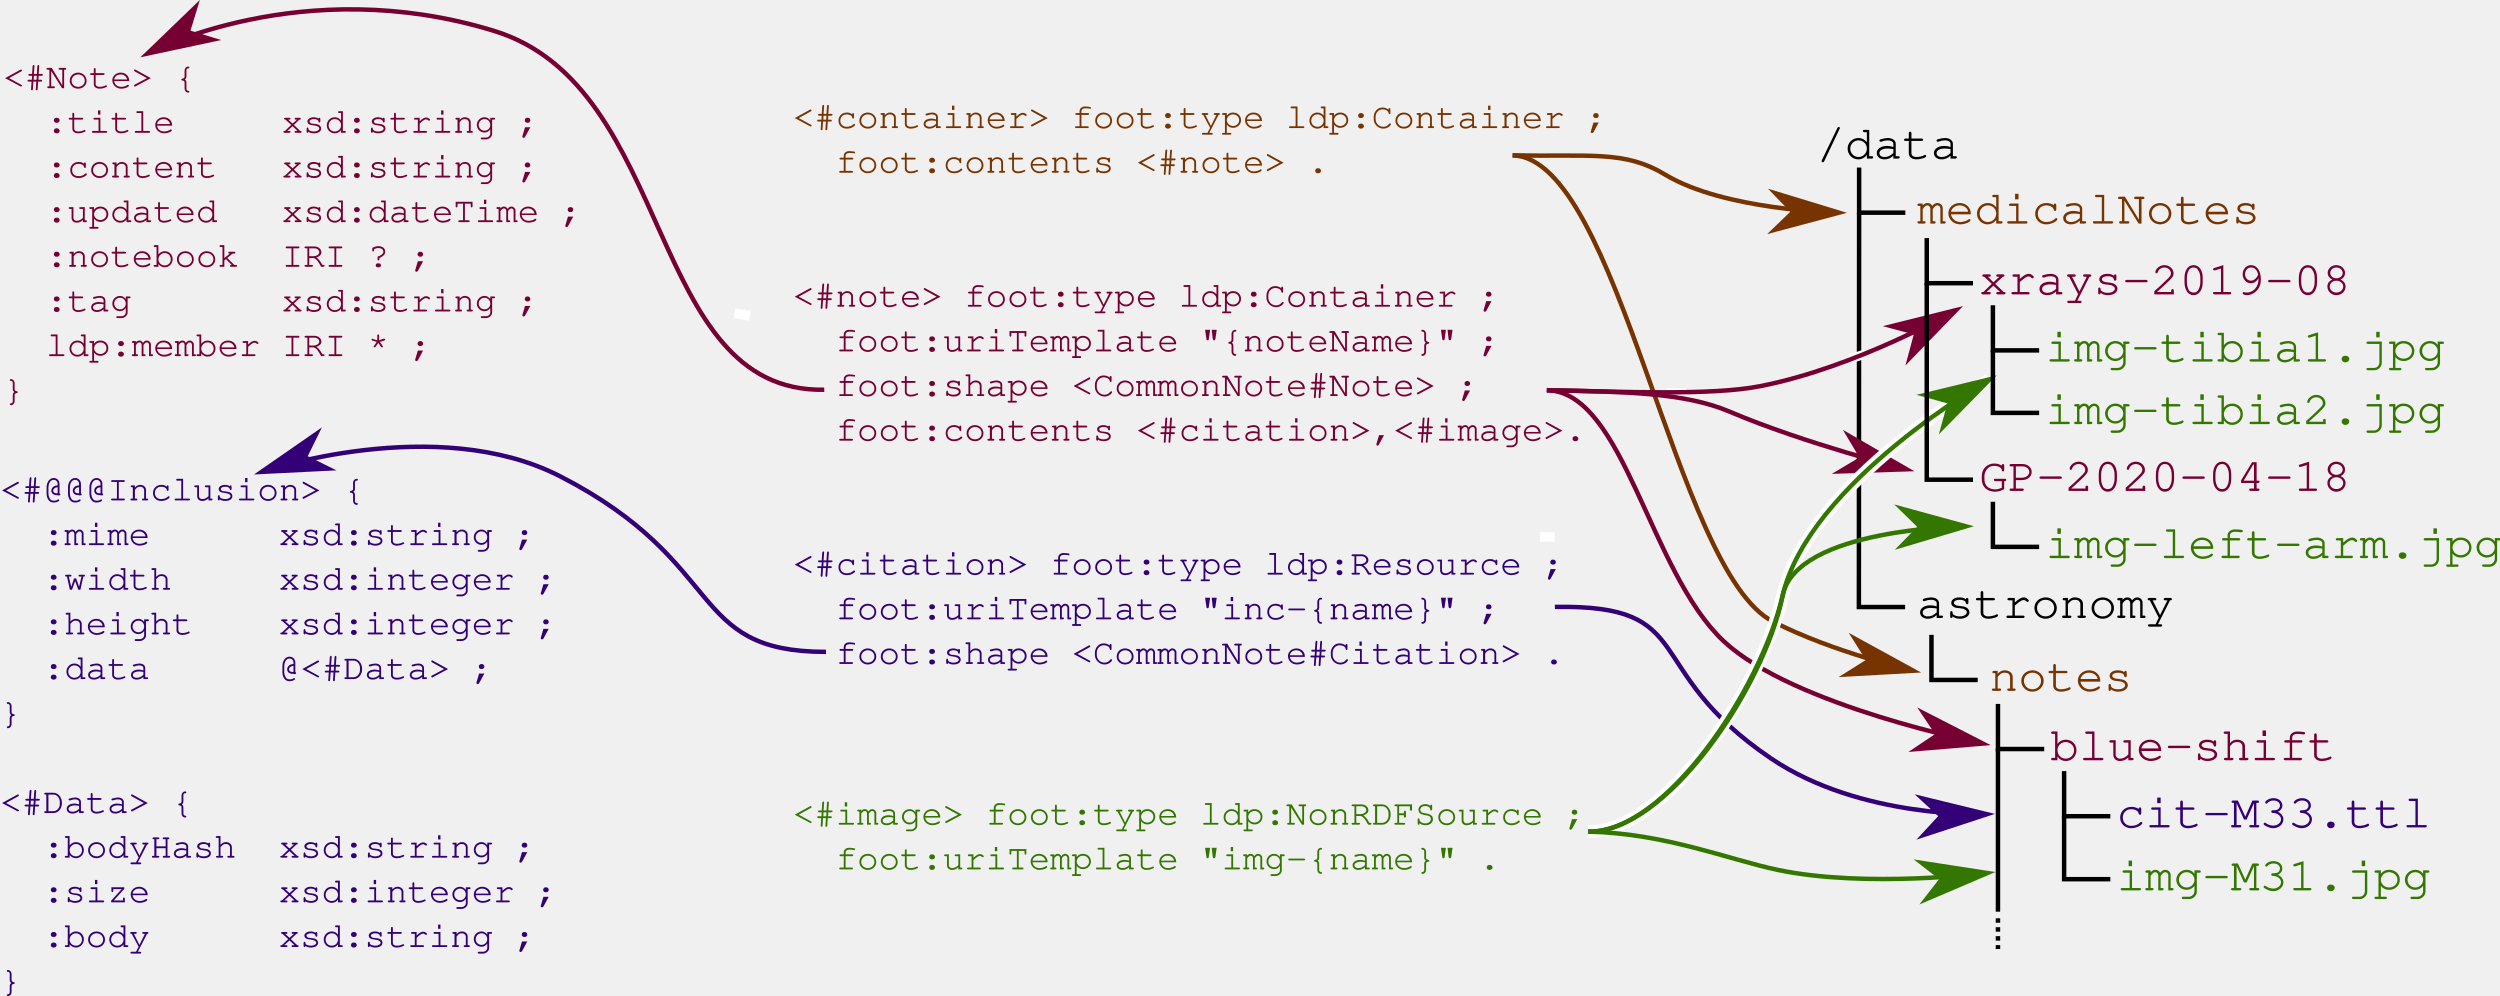
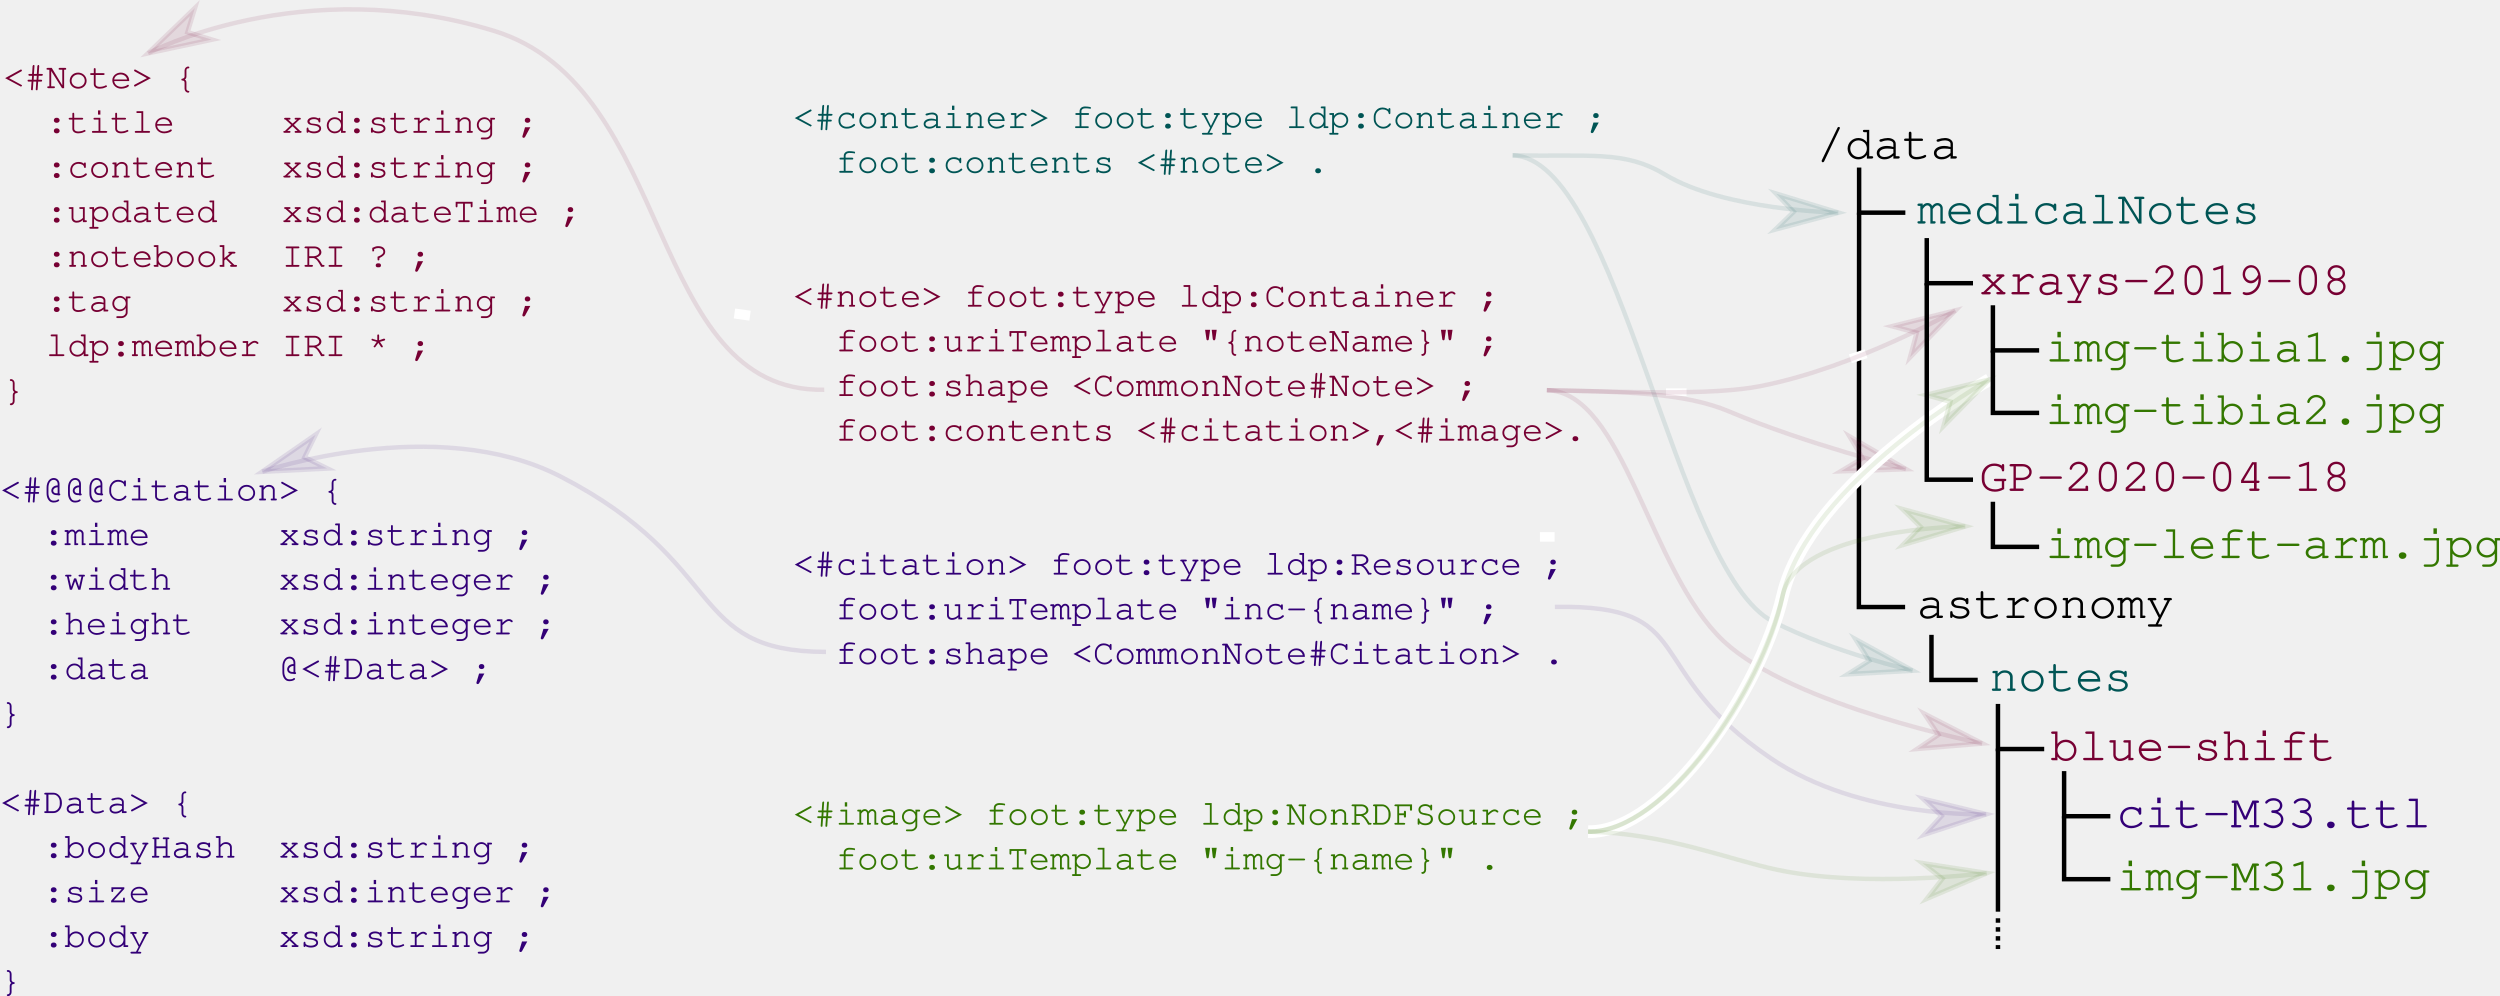
<svg xmlns="http://www.w3.org/2000/svg" width="148.125mm" height="58.956mm" viewBox="0 0 148.125 58.956" version="1.1" id="svg8">
  <defs id="defs2">
    <marker style="overflow:visible" id="marker1564" refX="0" refY="0" orient="auto">
-       <path transform="matrix(-0.8,0,0,-0.8,-10,0)" style="fill:#337700;fill-opacity:1;fill-rule:evenodd;stroke:#337700;stroke-width:1pt;stroke-opacity:1" d="M 0,0 5,-5 -12.5,0 5,5 Z" id="path1562" />
+       <path transform="matrix(-0.8,0,0,-0.8,-10,0)" style="fill:#337700;fill-opacity:0.1;fill-rule:evenodd;stroke:#337700;stroke-width:1pt;stroke-opacity:0.1" d="M 0,0 5,-5 -12.5,0 5,5 Z" id="path1562" />
    </marker>
    <marker style="overflow:visible" id="marker1558" refX="0" refY="0" orient="auto">
-       <path transform="matrix(-0.8,0,0,-0.8,-10,0)" style="fill:#770033;fill-opacity:1;fill-rule:evenodd;stroke:#770033;stroke-width:1pt;stroke-opacity:1" d="M 0,0 5,-5 -12.5,0 5,5 Z" id="path1556" />
+       <path transform="matrix(-0.8,0,0,-0.8,-10,0)" style="fill:#770033;fill-opacity:0.1;fill-rule:evenodd;stroke:#770033;stroke-width:1pt;stroke-opacity:0.1" d="M 0,0 5,-5 -12.5,0 5,5 Z" id="path1556" />
    </marker>
    <marker style="overflow:visible" id="marker11376" refX="0" refY="0" orient="auto">
      <path transform="matrix(-0.8,0,0,-0.8,-10,0)" style="fill:#777777;fill-opacity:0.467;fill-rule:evenodd;stroke:#777777;stroke-width:1pt;stroke-opacity:0.467" d="M 0,0 5,-5 -12.5,0 5,5 Z" id="path11374" />
    </marker>
    <marker orient="auto" refY="0" refX="0" id="Arrow1Lend" style="overflow:visible">
-       <path id="path5237" d="M 0,0 5,-5 -12.5,0 5,5 Z" style="fill:#770033;fill-opacity:1;fill-rule:evenodd;stroke:#770033;stroke-width:1pt;stroke-opacity:1" transform="matrix(-0.8,0,0,-0.8,-10,0)" />
+       <path id="path5237" d="M 0,0 5,-5 -12.5,0 5,5 Z" style="fill:#770033;fill-opacity:0.1;fill-rule:evenodd;stroke:#770033;stroke-width:1pt;stroke-opacity:0.1" transform="matrix(-0.8,0,0,-0.8,-10,0)" />
    </marker>
    <marker orient="auto" refY="0" refX="0" id="Arrow1Lstart" style="overflow:visible">
-       <path id="path5234" d="M 0,0 5,-5 -12.5,0 5,5 Z" style="fill:#000000;fill-opacity:1;fill-rule:evenodd;stroke:#000000;stroke-width:1pt;stroke-opacity:1" transform="matrix(0.8,0,0,0.8,10,0)" />
+       <path id="path5234" d="M 0,0 5,-5 -12.5,0 5,5 Z" style="fill:#000000;fill-opacity:0.1;fill-rule:evenodd;stroke:#000000;stroke-width:1pt;stroke-opacity:0.1" transform="matrix(0.8,0,0,0.8,10,0)" />
    </marker>
    <marker orient="auto" refY="0" refX="0" id="Arrow1Lend-1" style="overflow:visible">
-       <path id="path5237-8" d="M 0,0 5,-5 -12.5,0 5,5 Z" style="fill:#330077;fill-opacity:1;fill-rule:evenodd;stroke:#330077;stroke-width:1pt;stroke-opacity:1" transform="matrix(-0.8,0,0,-0.8,-10,0)" />
+       <path id="path5237-8" d="M 0,0 5,-5 -12.5,0 5,5 Z" style="fill:#330077;fill-opacity:0.1;fill-rule:evenodd;stroke:#330077;stroke-width:1pt;stroke-opacity:0.1" transform="matrix(-0.8,0,0,-0.8,-10,0)" />
    </marker>
    <marker orient="auto" refY="0" refX="0" id="Arrow1Lend-0" style="overflow:visible">
-       <path id="path5237-3" d="M 0,0 5,-5 -12.5,0 5,5 Z" style="fill:#770033;fill-opacity:1;fill-rule:evenodd;stroke:#770033;stroke-width:1pt;stroke-opacity:1" transform="matrix(-0.8,0,0,-0.8,-10,0)" />
+       <path id="path5237-3" d="M 0,0 5,-5 -12.5,0 5,5 Z" style="fill:#770033;fill-opacity:0.1;fill-rule:evenodd;stroke:#770033;stroke-width:1pt;stroke-opacity:0.1" transform="matrix(-0.8,0,0,-0.8,-10,0)" />
    </marker>
    <marker orient="auto" refY="0" refX="0" id="Arrow1Lend-1-5" style="overflow:visible">
-       <path id="path5237-8-9" d="M 0,0 5,-5 -12.5,0 5,5 Z" style="fill:#330077;fill-opacity:1;fill-rule:evenodd;stroke:#330077;stroke-width:1pt;stroke-opacity:1" transform="matrix(-0.8,0,0,-0.8,-10,0)" />
+       <path id="path5237-8-9" d="M 0,0 5,-5 -12.5,0 5,5 Z" style="fill:#330077;fill-opacity:0.1;fill-rule:evenodd;stroke:#330077;stroke-width:1pt;stroke-opacity:0.1" transform="matrix(-0.8,0,0,-0.8,-10,0)" />
    </marker>
    <marker orient="auto" refY="0" refX="0" id="Arrow1Lend-0-4" style="overflow:visible">
-       <path id="path5237-3-9" d="M 0,0 5,-5 -12.5,0 5,5 Z" style="fill:#337700;fill-opacity:1;fill-rule:evenodd;stroke:#337700;stroke-width:1pt;stroke-opacity:1" transform="matrix(-0.8,0,0,-0.8,-10,0)" />
+       <path id="path5237-3-9" d="M 0,0 5,-5 -12.5,0 5,5 Z" style="fill:#337700;fill-opacity:0.1;fill-rule:evenodd;stroke:#337700;stroke-width:1pt;stroke-opacity:0.1" transform="matrix(-0.8,0,0,-0.8,-10,0)" />
    </marker>
    <marker orient="auto" refY="0" refX="0" id="Arrow1Lend-0-5" style="overflow:visible">
-       <path id="path5237-3-3" d="M 0,0 5,-5 -12.5,0 5,5 Z" style="fill:#773300;fill-opacity:1;fill-rule:evenodd;stroke:#773300;stroke-width:1pt;stroke-opacity:1" transform="matrix(-0.8,0,0,-0.8,-10,0)" />
+       <path id="path5237-3-3" d="M 0,0 5,-5 -12.5,0 5,5 Z" style="fill:#005555;fill-opacity:0.1;fill-rule:evenodd;stroke:#005555;stroke-width:1pt;stroke-opacity:0.1" transform="matrix(-0.8,0,0,-0.8,-10,0)" />
    </marker>
    <marker orient="auto" refY="0" refX="0" id="Arrow1Lend-0-48" style="overflow:visible">
-       <path id="path5237-3-35" d="M 0,0 5,-5 -12.5,0 5,5 Z" style="fill:#773300;fill-opacity:1;fill-rule:evenodd;stroke:#773300;stroke-width:1pt;stroke-opacity:1" transform="matrix(-0.8,0,0,-0.8,-10,0)" />
+       <path id="path5237-3-35" d="M 0,0 5,-5 -12.5,0 5,5 Z" style="fill:#005555;fill-opacity:0.1;fill-rule:evenodd;stroke:#005555;stroke-width:1pt;stroke-opacity:0.1" transform="matrix(-0.8,0,0,-0.8,-10,0)" />
    </marker>
    <marker orient="auto" refY="0" refX="0" id="Arrow1Lend-0-2" style="overflow:visible">
-       <path id="path5237-3-0" d="M 0,0 5,-5 -12.5,0 5,5 Z" style="fill:#770033;fill-opacity:1;fill-rule:evenodd;stroke:#770033;stroke-width:1pt;stroke-opacity:1" transform="matrix(-0.8,0,0,-0.8,-10,0)" />
+       <path id="path5237-3-0" d="M 0,0 5,-5 -12.5,0 5,5 Z" style="fill:#770033;fill-opacity:0.1;fill-rule:evenodd;stroke:#770033;stroke-width:1pt;stroke-opacity:0.1" transform="matrix(-0.8,0,0,-0.8,-10,0)" />
    </marker>
    <marker orient="auto" refY="0" refX="0" id="Arrow1Lend-0-4-5" style="overflow:visible">
-       <path id="path5237-3-9-2" d="M 0,0 5,-5 -12.5,0 5,5 Z" style="fill:#337700;fill-opacity:1;fill-rule:evenodd;stroke:#337700;stroke-width:1pt;stroke-opacity:1" transform="matrix(-0.8,0,0,-0.8,-10,0)" />
+       <path id="path5237-3-9-2" d="M 0,0 5,-5 -12.5,0 5,5 Z" style="fill:#337700;fill-opacity:0.1;fill-rule:evenodd;stroke:#337700;stroke-width:1pt;stroke-opacity:0.1" transform="matrix(-0.8,0,0,-0.8,-10,0)" />
    </marker>
  </defs>
  <g id="layer1" transform="translate(-0.4897179,-0.1588179)">
    <text xml:space="preserve" style="font-style:normal;font-weight:normal;font-size:3.528px;line-height:1.25;font-family:sans-serif;letter-spacing:0px;word-spacing:0px;fill:#000000;fill-opacity:1;stroke:none;stroke-width:0.265" x="2.472" y="3.939" id="text3715">
      <tspan x="2.472" y="7.06" style="font-size:2.117px;line-height:21%;stroke-width:0.265" id="tspan3733" />
    </text>
    <flowRoot xml:space="preserve" id="flowRoot3737" style="font-style:normal;font-weight:normal;font-size:40px;line-height:1.25;font-family:sans-serif;letter-spacing:0px;word-spacing:0px;fill:#000000;fill-opacity:1;stroke:none">
      <flowRegion id="flowRegion3739">
        <rect id="rect3741" width="8.586" height="40.154" x="14.395" y="87.618" />
      </flowRegion>
      <flowPara id="flowPara3743" />
    </flowRoot>
    <flowRoot xml:space="preserve" id="flowRoot3724" style="font-style:normal;font-variant:normal;font-weight:normal;font-stretch:normal;font-size:10.667px;line-height:1.25;font-family:Courier;-inkscape-font-specification:'Courier, Normal';font-variant-ligatures:normal;font-variant-caps:normal;font-variant-numeric:normal;font-feature-settings:normal;text-align:start;letter-spacing:0px;word-spacing:0px;writing-mode:lr-tb;text-anchor:start;fill:#000000;fill-opacity:1;stroke:none" transform="scale(0.2645833)">
      <flowRegion id="flowRegion3726">
        <rect id="rect3728" width="13.89" height="45.709" x="17.173" y="82.063" />
      </flowRegion>
      <flowPara id="flowPara3730" />
    </flowRoot>
    <text xml:space="preserve" style="font-style:normal;font-variant:normal;font-weight:normal;font-stretch:normal;font-size:2.117px;line-height:1.25;font-family:Courier;-inkscape-font-specification:'Courier, Normal';font-variant-ligatures:normal;font-variant-caps:normal;font-variant-numeric:normal;font-feature-settings:normal;text-align:start;letter-spacing:0px;word-spacing:0px;writing-mode:lr-tb;text-anchor:start;fill:#770033;fill-opacity:1;stroke:none;stroke-width:0.265;stroke-opacity:1" x="0.668" y="5.382" id="text3778">
      <tspan id="tspan3796" x="0.668" y="5.382">&lt;#Note&gt; {</tspan>
      <tspan x="0.668" y="8.028" id="tspan3798">  :title     xsd:string ;</tspan>
      <tspan x="0.668" y="10.674" id="tspan3800">  :content   xsd:string ;</tspan>
      <tspan x="0.668" y="13.32" id="tspan3802">  :updated   xsd:dateTime ;</tspan>
      <tspan x="0.668" y="15.965" id="tspan3804">  :notebook  IRI ? ;</tspan>
      <tspan x="0.668" y="18.611" id="tspan3806">  :tag       xsd:string ;</tspan>
      <tspan x="0.668" y="21.257" id="tspan3808">  ldp:member IRI * ;</tspan>
      <tspan x="0.668" y="23.903" id="tspan3810">}</tspan>
      <tspan x="0.668" y="26.549" id="tspan3812" />
    </text>
    <text xml:space="preserve" style="font-style:normal;font-variant:normal;font-weight:normal;font-stretch:normal;font-size:2.117px;line-height:1.25;font-family:Courier;-inkscape-font-specification:'Courier, Normal';font-variant-ligatures:normal;font-variant-caps:normal;font-variant-numeric:normal;font-feature-settings:normal;text-align:start;letter-spacing:0px;word-spacing:0px;writing-mode:lr-tb;text-anchor:start;fill:#000000;fill-opacity:1;stroke:none;stroke-width:0.265" x="0.725" y="28.123" id="text3778-7">
      <tspan style="stroke-width:0.265" x="0.725" y="29.964" id="tspan3810-7" />
      <tspan style="stroke-width:0.265" x="0.725" y="32.61" id="tspan3812-4" />
    </text>
    <text xml:space="preserve" style="font-style:normal;font-variant:normal;font-weight:normal;font-stretch:normal;font-size:2.117px;line-height:1.25;font-family:Courier;-inkscape-font-specification:'Courier, Normal';font-variant-ligatures:normal;font-variant-caps:normal;font-variant-numeric:normal;font-feature-settings:normal;text-align:start;letter-spacing:0px;word-spacing:0px;writing-mode:lr-tb;text-anchor:start;fill:#330077;fill-opacity:1;stroke:none;stroke-width:0.265" x="0.49" y="29.809" id="text3778-6">
-       <tspan style="fill:#330077;fill-opacity:1;stroke-width:0.265" x="0.49" y="29.809" id="tspan3810-2">&lt;#@@@Inclusion&gt; {</tspan>
+       <tspan style="fill:#330077;fill-opacity:1;stroke-width:0.265" x="0.49" y="29.809" id="tspan3810-2">&lt;#@@@Citation&gt; {</tspan>
      <tspan style="fill:#330077;fill-opacity:1;stroke-width:0.265" x="0.49" y="32.455" id="tspan3950">  :mime      xsd:string ;</tspan>
      <tspan style="fill:#330077;fill-opacity:1;stroke-width:0.265" x="0.49" y="35.101" id="tspan3952">  :width     xsd:integer ;</tspan>
      <tspan style="fill:#330077;fill-opacity:1;stroke-width:0.265" x="0.49" y="37.747" id="tspan3954">  :height    xsd:integer ;</tspan>
      <tspan style="fill:#330077;fill-opacity:1;stroke-width:0.265" x="0.49" y="40.393" id="tspan3956">  :data      @&lt;#Data&gt; ;</tspan>
      <tspan style="fill:#330077;fill-opacity:1;stroke-width:0.265" x="0.49" y="43.038" id="tspan3958">}</tspan>
      <tspan style="fill:#330077;fill-opacity:1;stroke-width:0.265" x="0.49" y="45.684" id="tspan3960" />
      <tspan style="fill:#330077;fill-opacity:1;stroke-width:0.265" x="0.49" y="48.33" id="tspan3962">&lt;#Data&gt; {</tspan>
      <tspan style="fill:#330077;fill-opacity:1;stroke-width:0.265" x="0.49" y="50.976" id="tspan3964">  :bodyHash  xsd:string ;</tspan>
      <tspan style="fill:#330077;fill-opacity:1;stroke-width:0.265" x="0.49" y="53.622" id="tspan3966">  :size      xsd:integer ;</tspan>
      <tspan style="fill:#330077;fill-opacity:1;stroke-width:0.265" x="0.49" y="56.268" id="tspan3968">  :body      xsd:string ;</tspan>
      <tspan style="fill:#330077;fill-opacity:1;stroke-width:0.265" x="0.49" y="58.913" id="tspan3970">}</tspan>
      <tspan style="fill:#330077;fill-opacity:1;stroke-width:0.265" x="0.49" y="61.559" id="tspan3972" />
      <tspan style="fill:#330077;fill-opacity:1;stroke-width:0.265" x="0.49" y="64.205" id="tspan3812-5" />
    </text>
  </g>
  <g id="layer4">
-     <text xml:space="preserve" style="font-style:normal;font-variant:normal;font-weight:normal;font-stretch:normal;font-size:2.117px;line-height:1.25;font-family:Courier;-inkscape-font-specification:'Courier, Normal';font-variant-ligatures:normal;font-variant-caps:normal;font-variant-numeric:normal;font-feature-settings:normal;text-align:start;letter-spacing:0px;word-spacing:0px;writing-mode:lr-tb;text-anchor:start;fill:#773300;fill-opacity:1;stroke:none;stroke-width:0.265" x="46.964" y="7.589" id="text1078">
-       <tspan id="tspan1076" x="46.964" y="7.589" style="font-size:2.117px;fill:#773300;fill-opacity:1;stroke-width:0.265">&lt;#container&gt; foot:type ldp:Container ;</tspan>
-       <tspan x="46.964" y="10.235" style="font-size:2.117px;fill:#773300;fill-opacity:1;stroke-width:0.265" id="tspan1080">  foot:contents &lt;#note&gt; .</tspan>
+     <text xml:space="preserve" style="font-style:normal;font-variant:normal;font-weight:normal;font-stretch:normal;font-size:2.117px;line-height:1.25;font-family:Courier;-inkscape-font-specification:'Courier, Normal';font-variant-ligatures:normal;font-variant-caps:normal;font-variant-numeric:normal;font-feature-settings:normal;text-align:start;letter-spacing:0px;word-spacing:0px;writing-mode:lr-tb;text-anchor:start;fill:#005555;fill-opacity:1;stroke:none;stroke-width:0.265" x="46.964" y="7.589" id="text1078">
+       <tspan id="tspan1076" x="46.964" y="7.589" style="font-size:2.117px;fill:#005555;fill-opacity:1;stroke-width:0.265">&lt;#container&gt; foot:type ldp:Container ;</tspan>
+       <tspan x="46.964" y="10.235" style="font-size:2.117px;fill:#005555;fill-opacity:1;stroke-width:0.265" id="tspan1080">  foot:contents &lt;#note&gt; .</tspan>
    </text>
    <text id="text1086" y="18.172" x="46.964" style="font-style:normal;font-variant:normal;font-weight:normal;font-stretch:normal;font-size:2.117px;line-height:1.25;font-family:Courier;-inkscape-font-specification:'Courier, Normal';font-variant-ligatures:normal;font-variant-caps:normal;font-variant-numeric:normal;font-feature-settings:normal;text-align:start;letter-spacing:0px;word-spacing:0px;writing-mode:lr-tb;text-anchor:start;fill:#770033;fill-opacity:1;stroke:none;stroke-width:0.265" xml:space="preserve">
      <tspan id="tspan1084" style="font-size:2.117px;fill:#770033;fill-opacity:1;stroke-width:0.265" y="18.172" x="46.964">&lt;#note&gt; foot:type ldp:Container ;</tspan>
      <tspan style="font-size:2.117px;fill:#770033;fill-opacity:1;stroke-width:0.265" y="20.818" x="46.964" id="tspan1108">  foot:uriTemplate "{noteName}" ;</tspan>
      <tspan style="font-size:2.117px;fill:#770033;fill-opacity:1;stroke-width:0.265" y="23.464" x="46.964" id="tspan1110">  foot:shape &lt;CommonNote#Note&gt; ;</tspan>
      <tspan style="font-size:2.117px;fill:#770033;fill-opacity:1;stroke-width:0.265" y="26.11" x="46.964" id="tspan1112">  foot:contents &lt;#citation&gt;,&lt;#image&gt;.</tspan>
    </text>
    <text xml:space="preserve" style="font-style:normal;font-variant:normal;font-weight:normal;font-stretch:normal;font-size:2.117px;line-height:1.25;font-family:Courier;-inkscape-font-specification:'Courier, Normal';font-variant-ligatures:normal;font-variant-caps:normal;font-variant-numeric:normal;font-feature-settings:normal;text-align:start;letter-spacing:0px;word-spacing:0px;writing-mode:lr-tb;text-anchor:start;fill:#330077;fill-opacity:1;stroke:none;stroke-width:0.265" x="46.964" y="34.047" id="text1092">
      <tspan x="46.964" y="34.047" style="font-size:2.117px;fill:#330077;fill-opacity:1;stroke-width:0.265" id="tspan1090">&lt;#citation&gt; foot:type ldp:Resource ;</tspan>
      <tspan x="46.964" y="36.693" style="font-size:2.117px;fill:#330077;fill-opacity:1;stroke-width:0.265" id="tspan1116">  foot:uriTemplate "inc-{name}" ;</tspan>
      <tspan x="46.964" y="39.339" style="font-size:2.117px;fill:#330077;fill-opacity:1;stroke-width:0.265" id="tspan1118">  foot:shape &lt;CommonNote#Citation&gt; .</tspan>
    </text>
    <text id="text1098" y="48.864" x="46.964" style="font-style:normal;font-variant:normal;font-weight:normal;font-stretch:normal;font-size:2.117px;line-height:1.25;font-family:Courier;-inkscape-font-specification:'Courier, Normal';font-variant-ligatures:normal;font-variant-caps:normal;font-variant-numeric:normal;font-feature-settings:normal;text-align:start;letter-spacing:0px;word-spacing:0px;writing-mode:lr-tb;text-anchor:start;fill:#337700;fill-opacity:1;stroke:none;stroke-width:0.265" xml:space="preserve">
      <tspan id="tspan1096" style="font-size:2.117px;fill:#337700;fill-opacity:1;stroke-width:0.265" y="48.864" x="46.964">&lt;#image&gt; foot:type ldp:NonRDFSource ;</tspan>
      <tspan style="font-size:2.117px;fill:#337700;fill-opacity:1;stroke-width:0.265" y="51.51" x="46.964" id="tspan1124">  foot:uriTemplate "img-{name}" .</tspan>
    </text>
    <text xml:space="preserve" style="font-style:normal;font-variant:normal;font-weight:normal;font-stretch:normal;font-size:2.117px;line-height:1.25;font-family:Courier;-inkscape-font-specification:'Courier, Normal';font-variant-ligatures:normal;font-variant-caps:normal;font-variant-numeric:normal;font-feature-settings:normal;text-align:start;letter-spacing:0px;word-spacing:0px;writing-mode:lr-tb;text-anchor:start;fill:#000000;fill-opacity:1;stroke:none;stroke-width:0.265" x="46.964" y="40.926" id="text1104">
      <tspan x="46.964" y="42.768" style="font-size:2.117px;stroke-width:0.265" id="tspan1102" />
    </text>
    <flowRoot xml:space="preserve" id="flowRoot1126" style="font-style:normal;font-variant:normal;font-weight:normal;font-stretch:normal;font-size:10.667px;line-height:1.25;font-family:Courier;-inkscape-font-specification:'Courier, Normal';font-variant-ligatures:normal;font-variant-caps:normal;font-variant-numeric:normal;font-feature-settings:normal;text-align:start;letter-spacing:0px;word-spacing:0px;writing-mode:lr-tb;text-anchor:start;fill:#000000;fill-opacity:1;stroke:none">
      <flowRegion id="flowRegion1128">
        <rect id="rect1130" width="237.5" height="328.571" x="163.214" y="-59.675" />
      </flowRegion>
      <flowPara id="flowPara1132" />
    </flowRoot>
  </g>
  <g id="layer2" style="display:inline" transform="translate(-0.4897179,-0.1588179)">
    <path style="display:inline;fill:none;stroke:#000000;stroke-width:0.265px;stroke-linecap:butt;stroke-linejoin:miter;stroke-opacity:1" d="m 110.642,10.086 v 2.673 h 2.74" id="path5050-5" />
    <text xml:space="preserve" style="font-style:normal;font-variant:normal;font-weight:normal;font-stretch:normal;font-size:2.822px;line-height:1.25;font-family:Courier;-inkscape-font-specification:'Courier, Normal';font-variant-ligatures:normal;font-variant-caps:normal;font-variant-numeric:normal;font-feature-settings:normal;text-align:start;letter-spacing:0px;word-spacing:0px;writing-mode:lr-tb;text-anchor:start;fill:#000000;fill-opacity:1;stroke:none;stroke-width:0.265" x="108.114" y="9.552" id="text5078">
      <tspan x="108.114" y="9.552" style="stroke-width:0.265" id="tspan9387">/data</tspan>
    </text>
-     <text xml:space="preserve" style="font-style:normal;font-variant:normal;font-weight:normal;font-stretch:normal;font-size:2.822px;line-height:1.25;font-family:Courier;-inkscape-font-specification:'Courier, Normal';font-variant-ligatures:normal;font-variant-caps:normal;font-variant-numeric:normal;font-feature-settings:normal;text-align:start;letter-spacing:0px;word-spacing:0px;writing-mode:lr-tb;text-anchor:start;fill:#773300;fill-opacity:1;stroke:none;stroke-width:0.265" x="114.081" y="13.407" id="text5082">
-       <tspan id="tspan5080" x="114.081" y="13.407" style="fill:#773300;fill-opacity:1;stroke-width:0.265">medicalNotes</tspan>
+     <text xml:space="preserve" style="font-style:normal;font-variant:normal;font-weight:normal;font-stretch:normal;font-size:2.822px;line-height:1.25;font-family:Courier;-inkscape-font-specification:'Courier, Normal';font-variant-ligatures:normal;font-variant-caps:normal;font-variant-numeric:normal;font-feature-settings:normal;text-align:start;letter-spacing:0px;word-spacing:0px;writing-mode:lr-tb;text-anchor:start;fill:#005555;fill-opacity:1;stroke:none;stroke-width:0.265" x="114.081" y="13.407" id="text5082">
+       <tspan id="tspan5080" x="114.081" y="13.407" style="fill:#005555;fill-opacity:1;stroke-width:0.265">medicalNotes</tspan>
    </text>
    <path style="display:inline;fill:none;stroke:#000000;stroke-width:0.265px;stroke-linecap:butt;stroke-linejoin:miter;stroke-opacity:1" d="M 114.65,14.265 V 16.938 h 2.74" id="path5050-5-0" />
    <text xml:space="preserve" style="font-style:normal;font-variant:normal;font-weight:normal;font-stretch:normal;font-size:2.822px;line-height:1.25;font-family:Courier;-inkscape-font-specification:'Courier, Normal';font-variant-ligatures:normal;font-variant-caps:normal;font-variant-numeric:normal;font-feature-settings:normal;text-align:start;letter-spacing:0px;word-spacing:0px;writing-mode:lr-tb;text-anchor:start;display:inline;fill:#770033;fill-opacity:1;stroke:none;stroke-width:0.265" x="117.752" y="17.602" id="text5082-7">
      <tspan id="tspan5080-1" x="117.752" y="17.602" style="fill:#770033;fill-opacity:1;stroke-width:0.265">xrays-2019-08</tspan>
    </text>
    <path style="display:inline;fill:none;stroke:#000000;stroke-width:0.265px;stroke-linecap:butt;stroke-linejoin:miter;stroke-opacity:1" d="m 118.569,18.246 v 2.673 h 2.74" id="path5050-5-0-5" />
    <text xml:space="preserve" style="font-style:normal;font-variant:normal;font-weight:normal;font-stretch:normal;font-size:2.822px;line-height:1.25;font-family:Courier;-inkscape-font-specification:'Courier, Normal';font-variant-ligatures:normal;font-variant-caps:normal;font-variant-numeric:normal;font-feature-settings:normal;text-align:start;letter-spacing:0px;word-spacing:0px;writing-mode:lr-tb;text-anchor:start;display:inline;fill:#337700;fill-opacity:1;stroke:none;stroke-width:0.265" x="121.671" y="21.583" id="text5082-7-1">
      <tspan id="tspan5080-1-1" x="121.671" y="21.583" style="fill:#337700;fill-opacity:1;stroke-width:0.265">img-tibia1.jpg</tspan>
    </text>
    <path style="display:inline;fill:none;stroke:#000000;stroke-width:0.265px;stroke-linecap:butt;stroke-linejoin:miter;stroke-opacity:1" d="m 110.642,12.759 -0.014,23.367 h 2.74" id="path5050-5-2" />
    <text xml:space="preserve" style="font-style:normal;font-variant:normal;font-weight:normal;font-stretch:normal;font-size:2.822px;line-height:1.25;font-family:Courier;-inkscape-font-specification:'Courier, Normal';font-variant-ligatures:normal;font-variant-caps:normal;font-variant-numeric:normal;font-feature-settings:normal;text-align:start;letter-spacing:0px;word-spacing:0px;writing-mode:lr-tb;text-anchor:start;display:inline;fill:#000000;fill-opacity:1;stroke:none;stroke-width:0.265" x="114.066" y="36.774" id="text5082-0">
      <tspan id="tspan5080-7" x="114.066" y="36.774" style="fill:#000000;fill-opacity:1;stroke-width:0.265">astronomy</tspan>
    </text>
    <path style="display:inline;fill:none;stroke:#000000;stroke-width:0.265px;stroke-linecap:butt;stroke-linejoin:miter;stroke-opacity:1" d="m 118.869,41.866 v 2.673 h 2.74" id="path5050-5-0-4" />
    <text xml:space="preserve" style="font-style:normal;font-variant:normal;font-weight:normal;font-stretch:normal;font-size:2.822px;line-height:1.25;font-family:Courier;-inkscape-font-specification:'Courier, Normal';font-variant-ligatures:normal;font-variant-caps:normal;font-variant-numeric:normal;font-feature-settings:normal;text-align:start;letter-spacing:0px;word-spacing:0px;writing-mode:lr-tb;text-anchor:start;display:inline;fill:#770033;fill-opacity:1;stroke:none;stroke-width:0.265" x="121.971" y="45.203" id="text5082-7-7">
      <tspan id="tspan5080-1-6" x="121.971" y="45.203" style="fill:#770033;fill-opacity:1;stroke-width:0.265">blue-shift</tspan>
    </text>
    <path style="display:inline;fill:none;stroke:#000000;stroke-width:0.265px;stroke-linecap:butt;stroke-linejoin:miter;stroke-opacity:1" d="m 122.788,45.847 v 2.673 h 2.74" id="path5050-5-0-5-8" />
    <text xml:space="preserve" style="font-style:normal;font-variant:normal;font-weight:normal;font-stretch:normal;font-size:2.822px;line-height:1.25;font-family:Courier;-inkscape-font-specification:'Courier, Normal';font-variant-ligatures:normal;font-variant-caps:normal;font-variant-numeric:normal;font-feature-settings:normal;text-align:start;letter-spacing:0px;word-spacing:0px;writing-mode:lr-tb;text-anchor:start;display:inline;fill:#330077;fill-opacity:1;stroke:none;stroke-width:0.265" x="125.89" y="49.184" id="text5082-7-1-1">
      <tspan id="tspan5080-1-1-8" x="125.89" y="49.184" style="fill:#330077;fill-opacity:1;stroke-width:0.265">cit-M33.ttl</tspan>
    </text>
    <path style="display:inline;fill:none;stroke:#000000;stroke-width:0.265px;stroke-linecap:butt;stroke-linejoin:miter;stroke-opacity:1" d="m 122.788,48.519 v 3.731 h 2.74" id="path5050-5-0-5-8-8" />
    <text xml:space="preserve" style="font-style:normal;font-variant:normal;font-weight:normal;font-stretch:normal;font-size:2.822px;line-height:1.25;font-family:Courier;-inkscape-font-specification:'Courier, Normal';font-variant-ligatures:normal;font-variant-caps:normal;font-variant-numeric:normal;font-feature-settings:normal;text-align:start;letter-spacing:0px;word-spacing:0px;writing-mode:lr-tb;text-anchor:start;display:inline;fill:#337700;fill-opacity:1;stroke:none;stroke-width:0.265" x="125.889" y="52.915" id="text5082-7-1-1-5">
      <tspan id="tspan5080-1-1-8-9" x="125.889" y="52.915" style="fill:#337700;fill-opacity:1;stroke-width:0.265">img-M31.jpg</tspan>
    </text>
    <g id="g1083">
      <g id="g1071">
        <rect style="fill:#ffffff;fill-opacity:1;stroke:none;stroke-width:0.25;stroke-miterlimit:4;stroke-dasharray:none;stroke-dashoffset:0;stroke-opacity:1" id="rect1035" width="0.933" height="0.593" x="46.185" y="12.13" transform="rotate(8)" />
-         <path style="fill:none;stroke:#770033;stroke-width:0.265px;stroke-linecap:butt;stroke-linejoin:miter;stroke-opacity:1;marker-end:url(#Arrow1Lend)" d="M 49.326,23.251 C 38.743,23.44 40.538,5.297 29.766,1.99 18.34,-1.518 9.26,3.313 9.26,3.313" id="path5232" />
+         <path style="fill:none;stroke:#770033;stroke-width:0.265px;stroke-linecap:butt;stroke-linejoin:miter;stroke-opacity:0.1;marker-end:url(#Arrow1Lend)" d="M 49.326,23.251 C 38.743,23.44 40.538,5.297 29.766,1.99 18.34,-1.518 9.26,3.313 9.26,3.313" id="path5232" />
      </g>
-       <path id="path5232-5" d="m 49.429,38.783 c -8.315,1e-6 -5.715,-5.235 -15.733,-10.394 C 26.333,24.598 16.025,28.106 16.025,28.106" style="display:inline;fill:none;stroke:#330077;stroke-width:0.265px;stroke-linecap:butt;stroke-linejoin:miter;stroke-opacity:1;marker-end:url(#Arrow1Lend-1)" />
-     </g>
-     <path style="display:inline;fill:none;stroke:#773300;stroke-width:0.265px;stroke-linecap:butt;stroke-linejoin:miter;stroke-opacity:1;marker-end:url(#Arrow1Lend-0-5)" d="m 90.112,9.363 c 4.583,0.094 6.642,-0.311 9.024,1.134 3.53,2.141 10.277,2.262 10.277,2.262" id="path5232-7-2" />
-     <path style="display:inline;fill:none;stroke:#770033;stroke-width:0.265px;stroke-linecap:butt;stroke-linejoin:miter;stroke-opacity:1;marker-end:url(#Arrow1Lend-0)" d="m 92.14,23.277 c 4.583,0.094 6.035,10.721 10.489,14.883 4.098,3.829 15.308,6.048 15.308,6.048" id="path5232-7" />
+       <path id="path5232-5" d="m 49.429,38.783 c -8.315,1e-6 -5.715,-5.235 -15.733,-10.394 C 26.333,24.598 16.025,28.106 16.025,28.106" style="display:inline;fill:none;stroke:#330077;stroke-width:0.265px;stroke-linecap:butt;stroke-linejoin:miter;stroke-opacity:0.1;marker-end:url(#Arrow1Lend-1)" />
+     </g>
+     <path style="display:inline;fill:none;stroke:#005555;stroke-width:0.265px;stroke-linecap:butt;stroke-linejoin:miter;stroke-opacity:0.1;marker-end:url(#Arrow1Lend-0-5)" d="m 90.112,9.363 c 4.583,0.094 6.642,-0.311 9.024,1.134 3.53,2.141 10.277,2.262 10.277,2.262" id="path5232-7-2" />
+     <path style="display:inline;fill:none;stroke:#770033;stroke-width:0.265px;stroke-linecap:butt;stroke-linejoin:miter;stroke-opacity:0.1;marker-end:url(#Arrow1Lend-0)" d="m 92.14,23.277 c 4.583,0.094 6.035,10.721 10.489,14.883 4.098,3.829 15.308,6.048 15.308,6.048" id="path5232-7" />
    <g id="g1117" transform="translate(9.524993)">
      <rect y="31.686" x="82.207" height="0.568" width="0.869" id="rect1101" style="fill:#ffffff;fill-opacity:1;stroke:none;stroke-width:0.25;stroke-miterlimit:4;stroke-dasharray:none;stroke-dashoffset:0;stroke-opacity:1" />
-       <path id="path5232-5-6" d="m 83.091,36.118 c 8.646,-0.142 4.936,3.651 12.804,8.977 5.314,3.597 12.757,3.307 12.757,3.307" style="display:inline;fill:none;stroke:#330077;stroke-width:0.265px;stroke-linecap:butt;stroke-linejoin:miter;stroke-opacity:1;marker-end:url(#Arrow1Lend-1-5)" />
-     </g>
-     <path style="display:inline;fill:none;stroke:#773300;stroke-width:0.265px;stroke-linecap:butt;stroke-linejoin:miter;stroke-opacity:1;marker-end:url(#Arrow1Lend-0-48)" d="m 90.112,9.363 c 6.32,0.161 9.574,24.646 15.436,27.629 3.63,1.848 8.271,2.9 8.271,2.9" id="path5232-7-9" />
+       <path id="path5232-5-6" d="m 83.091,36.118 c 8.646,-0.142 4.936,3.651 12.804,8.977 5.314,3.597 12.757,3.307 12.757,3.307" style="display:inline;fill:none;stroke:#330077;stroke-width:0.265px;stroke-linecap:butt;stroke-linejoin:miter;stroke-opacity:0.1;marker-end:url(#Arrow1Lend-1-5)" />
+     </g>
+     <path style="display:inline;fill:none;stroke:#005555;stroke-width:0.265px;stroke-linecap:butt;stroke-linejoin:miter;stroke-opacity:0.1;marker-end:url(#Arrow1Lend-0-48)" d="m 90.112,9.363 c 6.32,0.161 9.574,24.646 15.436,27.629 3.63,1.848 8.271,2.9 8.271,2.9" id="path5232-7-9" />
    <g id="g10516" transform="translate(9.524993)">
      <rect y="23.167" x="89.674" height="0.451" width="1.219" id="rect10485" style="fill:#ffffff;fill-opacity:1;stroke:none;stroke-width:0.25;stroke-miterlimit:4;stroke-dasharray:none;stroke-dashoffset:0;stroke-opacity:1" />
      <rect transform="rotate(-18)" y="51.181" x="89.058" height="0.547" width="0.975" id="rect10467" style="fill:#ffffff;fill-opacity:1;stroke:none;stroke-width:0.25;stroke-miterlimit:4;stroke-dasharray:none;stroke-dashoffset:0;stroke-opacity:1" />
-       <path id="path5232-7-5" d="m 82.615,23.277 c 4.583,0.094 9.756,0.327 12.633,-0.236 5.74,-1.124 11.576,-4.488 11.576,-4.488" style="display:inline;fill:none;stroke:#770033;stroke-width:0.265px;stroke-linecap:butt;stroke-linejoin:miter;stroke-opacity:1;marker-end:url(#Arrow1Lend-0-2)" />
-       <path style="display:inline;fill:none;stroke:#770033;stroke-width:0.265px;stroke-linecap:butt;stroke-linejoin:miter;stroke-opacity:1;marker-end:url(#marker1558)" d="m 82.615,23.277 c 4.583,0.094 8.14,0.128 10.838,1.276 4.464,1.899 10.442,3.402 10.442,3.402" id="path1554" />
+       <path id="path5232-7-5" d="m 82.615,23.277 c 4.583,0.094 9.756,0.327 12.633,-0.236 5.74,-1.124 11.576,-4.488 11.576,-4.488" style="display:inline;fill:none;stroke:#770033;stroke-width:0.265px;stroke-linecap:butt;stroke-linejoin:miter;stroke-opacity:0.1;marker-end:url(#Arrow1Lend-0-2)" />
+       <path style="display:inline;fill:none;stroke:#770033;stroke-width:0.265px;stroke-linecap:butt;stroke-linejoin:miter;stroke-opacity:0.1;marker-end:url(#marker1558)" d="m 82.615,23.277 c 4.583,0.094 8.14,0.128 10.838,1.276 4.464,1.899 10.442,3.402 10.442,3.402" id="path1554" />
    </g>
    <g id="g11380" transform="translate(9.524993)">
      <path style="display:inline;fill:none;fill-opacity:0.467;stroke:#ffffff;stroke-width:0.75;stroke-linecap:butt;stroke-linejoin:miter;stroke-miterlimit:4;stroke-dasharray:none;stroke-opacity:1" d="m 85.058,49.434 c 4.583,0.094 10.251,-8.47 11.528,-13.985 1.56,-6.734 12.24,-12.799 12.24,-12.799" id="path11372" />
-       <path id="path5232-7-0-9" d="m 85.058,49.434 c 4.583,0.094 10.251,-8.47 11.528,-13.985 1.56,-6.734 12.24,-12.799 12.24,-12.799" style="display:inline;fill:none;stroke:#337700;stroke-width:0.265px;stroke-linecap:butt;stroke-linejoin:miter;stroke-opacity:1;marker-end:url(#Arrow1Lend-0-4-5)" />
-       <path style="display:inline;fill:none;stroke:#337700;stroke-width:0.265px;stroke-linecap:butt;stroke-linejoin:miter;stroke-opacity:1;marker-end:url(#marker1564)" d="m 85.058,49.434 c 4.583,0.094 10.411,-8.436 11.528,-13.985 0.804,-3.994 10.823,-4.105 10.823,-4.105" id="path1560" />
-     </g>
-     <path style="display:inline;fill:none;stroke:#337700;stroke-width:0.265px;stroke-linecap:butt;stroke-linejoin:miter;stroke-opacity:1;marker-end:url(#Arrow1Lend-0-4)" d="m 94.583,49.434 c 4.583,0.094 8.317,1.655 11.245,2.268 5.211,1.091 12.379,0.189 12.379,0.189" id="path5232-7-0" />
+       <path id="path5232-7-0-9" d="m 85.058,49.434 c 4.583,0.094 10.251,-8.47 11.528,-13.985 1.56,-6.734 12.24,-12.799 12.24,-12.799" style="display:inline;fill:none;stroke:#337700;stroke-width:0.265px;stroke-linecap:butt;stroke-linejoin:miter;stroke-opacity:0.1;marker-end:url(#Arrow1Lend-0-4-5)" />
+       <path style="display:inline;fill:none;stroke:#337700;stroke-width:0.265px;stroke-linecap:butt;stroke-linejoin:miter;stroke-opacity:0.1;marker-end:url(#marker1564)" d="m 85.058,49.434 c 4.583,0.094 10.411,-8.436 11.528,-13.985 0.804,-3.994 10.823,-4.105 10.823,-4.105" id="path1560" />
+     </g>
+     <path style="display:inline;fill:none;stroke:#337700;stroke-width:0.265px;stroke-linecap:butt;stroke-linejoin:miter;stroke-opacity:0.1;marker-end:url(#Arrow1Lend-0-4)" d="m 94.583,49.434 c 4.583,0.094 8.317,1.655 11.245,2.268 5.211,1.091 12.379,0.189 12.379,0.189" id="path5232-7-0" />
    <path style="display:inline;fill:none;stroke:#000000;stroke-width:0.265px;stroke-linecap:butt;stroke-linejoin:miter;stroke-opacity:1" d="m 114.65,16.938 v 11.642 h 2.74" id="path5050-5-0-8" />
    <text xml:space="preserve" style="font-style:normal;font-variant:normal;font-weight:normal;font-stretch:normal;font-size:2.822px;line-height:1.25;font-family:Courier;-inkscape-font-specification:'Courier, Normal';font-variant-ligatures:normal;font-variant-caps:normal;font-variant-numeric:normal;font-feature-settings:normal;text-align:start;letter-spacing:0px;word-spacing:0px;writing-mode:lr-tb;text-anchor:start;display:inline;fill:#770033;fill-opacity:1;stroke:none;stroke-width:0.265" x="117.752" y="29.244" id="text5082-7-76">
      <tspan id="tspan5080-1-3" x="117.752" y="29.244" style="fill:#770033;fill-opacity:1;stroke-width:0.265">GP-2020-04-18</tspan>
    </text>
    <path style="display:inline;fill:none;stroke:#000000;stroke-width:0.265px;stroke-linecap:butt;stroke-linejoin:miter;stroke-opacity:1" d="m 118.569,29.888 v 2.673 h 2.74" id="path5050-5-0-5-5" />
    <text xml:space="preserve" style="font-style:normal;font-variant:normal;font-weight:normal;font-stretch:normal;font-size:2.822px;line-height:1.25;font-family:Courier;-inkscape-font-specification:'Courier, Normal';font-variant-ligatures:normal;font-variant-caps:normal;font-variant-numeric:normal;font-feature-settings:normal;text-align:start;letter-spacing:0px;word-spacing:0px;writing-mode:lr-tb;text-anchor:start;display:inline;fill:#337700;fill-opacity:1;stroke:none;stroke-width:0.265" x="121.671" y="33.225" id="text5082-7-1-0">
      <tspan id="tspan5080-1-1-80" x="121.671" y="33.225" style="fill:#337700;fill-opacity:1;stroke-width:0.265">img-left-arm.jpg</tspan>
    </text>
    <path style="display:inline;fill:none;stroke:#000000;stroke-width:0.265px;stroke-linecap:butt;stroke-linejoin:miter;stroke-opacity:1" d="m 118.569,20.919 v 3.704 h 2.74" id="path5050-5-0-5-4" />
    <text xml:space="preserve" style="font-style:normal;font-variant:normal;font-weight:normal;font-stretch:normal;font-size:2.822px;line-height:1.25;font-family:Courier;-inkscape-font-specification:'Courier, Normal';font-variant-ligatures:normal;font-variant-caps:normal;font-variant-numeric:normal;font-feature-settings:normal;text-align:start;letter-spacing:0px;word-spacing:0px;writing-mode:lr-tb;text-anchor:start;display:inline;fill:#337700;fill-opacity:1;stroke:none;stroke-width:0.265" x="121.671" y="25.287" id="text5082-7-1-11">
      <tspan id="tspan5080-1-1-3" x="121.671" y="25.287" style="fill:#337700;fill-opacity:1;stroke-width:0.265">img-tibia2.jpg</tspan>
    </text>
    <path style="display:inline;fill:none;stroke:#000000;stroke-width:0.265px;stroke-linecap:butt;stroke-linejoin:miter;stroke-opacity:1" d="m 114.929,37.773 v 2.673 h 2.74" id="path5050-5-2-5" />
-     <text xml:space="preserve" style="font-style:normal;font-variant:normal;font-weight:normal;font-stretch:normal;font-size:2.822px;line-height:1.25;font-family:Courier;-inkscape-font-specification:'Courier, Normal';font-variant-ligatures:normal;font-variant-caps:normal;font-variant-numeric:normal;font-feature-settings:normal;text-align:start;letter-spacing:0px;word-spacing:0px;writing-mode:lr-tb;text-anchor:start;display:inline;fill:#773300;fill-opacity:1;stroke:none;stroke-width:0.265" x="118.368" y="41.093" id="text5082-0-9">
-       <tspan id="tspan5080-7-3" x="118.368" y="41.093" style="fill:#773300;fill-opacity:1;stroke-width:0.265">notes</tspan>
+     <text xml:space="preserve" style="font-style:normal;font-variant:normal;font-weight:normal;font-stretch:normal;font-size:2.822px;line-height:1.25;font-family:Courier;-inkscape-font-specification:'Courier, Normal';font-variant-ligatures:normal;font-variant-caps:normal;font-variant-numeric:normal;font-feature-settings:normal;text-align:start;letter-spacing:0px;word-spacing:0px;writing-mode:lr-tb;text-anchor:start;display:inline;fill:#005555;fill-opacity:1;stroke:none;stroke-width:0.265" x="118.368" y="41.093" id="text5082-0-9">
+       <tspan id="tspan5080-7-3" x="118.368" y="41.093" style="fill:#005555;fill-opacity:1;stroke-width:0.265">notes</tspan>
    </text>
    <path id="path1550" d="m 118.869,44.511 v 9.665" style="display:inline;fill:none;stroke:#000000;stroke-width:0.265px;stroke-linecap:butt;stroke-linejoin:miter;stroke-opacity:1" />
    <path style="display:inline;fill:none;stroke:#000000;stroke-width:0.265;stroke-linecap:butt;stroke-linejoin:miter;stroke-miterlimit:4;stroke-dasharray:0.265, 0.265;stroke-dashoffset:0;stroke-opacity:1" d="m 118.869,54.566 v 1.822" id="path1552" />
  </g>
  <g id="layer3" style="display:none" transform="translate(1.2904931e-7,-3.623207)">
    <text transform="translate(-0.4897179,3.464388)" xml:space="preserve" style="font-style:normal;font-variant:normal;font-weight:normal;font-stretch:normal;font-size:2.822px;line-height:1.25;font-family:Courier;-inkscape-font-specification:'Courier, Normal';font-variant-ligatures:normal;font-variant-caps:normal;font-variant-numeric:normal;font-feature-settings:normal;text-align:start;letter-spacing:0px;word-spacing:0px;writing-mode:lr-tb;text-anchor:start;display:inline;fill:#000000;fill-opacity:1;stroke:none;stroke-width:0.265" x="3.029" y="-1.689" id="text18027">
      <tspan id="tspan18025" x="3.029" y="-1.689" style="stroke-width:0.265">Schema</tspan>
    </text>
    <text transform="translate(-0.4897179,3.464388)" xml:space="preserve" style="font-style:normal;font-variant:normal;font-weight:normal;font-stretch:normal;font-size:2.822px;line-height:1.25;font-family:Courier;-inkscape-font-specification:'Courier, Normal';font-variant-ligatures:normal;font-variant-caps:normal;font-variant-numeric:normal;font-feature-settings:normal;text-align:start;letter-spacing:0px;word-spacing:0px;writing-mode:lr-tb;text-anchor:start;display:inline;fill:#000000;fill-opacity:1;stroke:none;stroke-width:0.265" x="48.064" y="-1.556" id="text18031">
      <tspan id="stamp-label" x="48.064" y="-1.556" style="stroke-width:0.265">Blueprint</tspan>
    </text>
    <text transform="translate(-0.4897179,3.464388)" xml:space="preserve" style="font-style:normal;font-variant:normal;font-weight:normal;font-stretch:normal;font-size:2.822px;line-height:1.25;font-family:Courier;-inkscape-font-specification:'Courier, Normal';font-variant-ligatures:normal;font-variant-caps:normal;font-variant-numeric:normal;font-feature-settings:normal;text-align:start;letter-spacing:0px;word-spacing:0px;writing-mode:lr-tb;text-anchor:start;display:inline;fill:#000000;fill-opacity:1;stroke:none;stroke-width:0.265" x="100.47" y="-1.288" id="text18035">
      <tspan id="tspan18033" x="100.47" y="-1.288" style="stroke-width:0.265">Resource hiearchy</tspan>
    </text>
    <path transform="translate(-0.4897179,3.464388)" style="display:inline;fill:none;stroke:#000000;stroke-width:0.265px;stroke-linecap:butt;stroke-linejoin:miter;stroke-opacity:1" d="M 3.277,-0.984 H 12.963" id="path18037" />
    <path transform="translate(-0.4897179,3.464388)" style="display:inline;fill:none;stroke:#000000;stroke-width:0.265px;stroke-linecap:butt;stroke-linejoin:miter;stroke-opacity:1" d="M 48.162,-0.984 H 63.092" id="path18039" />
    <path transform="translate(-0.4897179,3.464388)" style="display:inline;fill:none;stroke:#000000;stroke-width:0.265px;stroke-linecap:butt;stroke-linejoin:miter;stroke-opacity:1" d="m 100.842,-0.606 h 28.065 v 0.189" id="path18041" />
    <g transform="translate(-0.4897179,3.464388)" style="display:inline" id="g1043">
      <rect y="4.021" x="44.56" height="21.716" width="36.015" id="rect4808" style="fill:#ffffff;fill-opacity:1;stroke:none;stroke-width:0.25;stroke-miterlimit:4;stroke-dasharray:none;stroke-opacity:1" />
      <rect style="fill:#f0f3f7;fill-opacity:1;stroke:#003377;stroke-width:0.25;stroke-miterlimit:4;stroke-dasharray:none;stroke-opacity:1" y="5.357" x="44.493" height="20.379" width="36.081" id="rect3974" />
      <path id="path4781" d="m 44.493,5.357 c 0,0 -0.535,-4.276 1.537,-4.276 1.27,0 7.028,-0.076 8.686,0 1.935,0.089 1.403,3.074 1.403,3.074 h 23.854 c 0.654,1.133 0.601,1.203 0.601,1.203" style="fill:#ffffff;fill-opacity:1;stroke:#003377;stroke-width:0.265px;stroke-linecap:butt;stroke-linejoin:miter;stroke-opacity:1" />
      <text id="text4918" y="3.989" x="46.297" style="font-style:normal;font-variant:normal;font-weight:normal;font-stretch:normal;font-size:2.822px;line-height:1.25;font-family:Courier;-inkscape-font-specification:'Courier, Normal';font-variant-ligatures:normal;font-variant-caps:normal;font-variant-numeric:normal;font-feature-settings:normal;text-align:start;letter-spacing:0px;word-spacing:0px;writing-mode:lr-tb;text-anchor:start;fill:#003377;fill-opacity:1;stroke:none;stroke-width:0.265" xml:space="preserve">
        <tspan style="fill:#003377;fill-opacity:1;stroke-width:0.265" y="3.989" x="46.297" id="tspan4916">root</tspan>
      </text>
    </g>
    <g transform="translate(-0.4897179,3.464388)" style="display:inline" id="g999">
      <rect y="13.235" x="46.575" height="21.716" width="36.015" id="rect4808-1" style="fill:#ffffff;fill-opacity:1;stroke:none;stroke-width:0.25;stroke-miterlimit:4;stroke-dasharray:none;stroke-opacity:1" />
      <rect style="fill:#f7f0f3;fill-opacity:1;stroke:#770033;stroke-width:0.25;stroke-miterlimit:4;stroke-dasharray:none;stroke-opacity:1" y="14.571" x="46.508" height="20.379" width="36.081" id="rect3974-6" />
      <path id="path4781-5" d="m 46.508,14.571 c 0,0 -0.535,-4.276 1.537,-4.276 1.27,0 7.028,-0.076 8.686,0 1.935,0.089 1.403,3.074 1.403,3.074 h 23.854 c 0.654,1.133 0.601,1.203 0.601,1.203" style="fill:#ffffff;fill-opacity:1;stroke:#770033;stroke-width:0.265px;stroke-linecap:butt;stroke-linejoin:miter;stroke-opacity:1" />
      <text id="text4922" y="12.82" x="48.435" style="font-style:normal;font-variant:normal;font-weight:normal;font-stretch:normal;font-size:2.822px;line-height:1.25;font-family:Courier;-inkscape-font-specification:'Courier, Normal';font-variant-ligatures:normal;font-variant-caps:normal;font-variant-numeric:normal;font-feature-settings:normal;text-align:start;letter-spacing:0px;word-spacing:0px;writing-mode:lr-tb;text-anchor:start;fill:#770033;fill-opacity:1;stroke:none;stroke-width:0.265" xml:space="preserve">
        <tspan style="fill:#770033;fill-opacity:1;stroke-width:0.265" y="12.82" x="48.435" id="tspan4920">note</tspan>
      </text>
      <text id="text4998-0" y="23.84" x="46.873" style="font-style:normal;font-variant:normal;font-weight:normal;font-stretch:normal;font-size:2.822px;line-height:1.25;font-family:sans-serif;-inkscape-font-specification:sans-serif;font-variant-ligatures:normal;font-variant-caps:normal;font-variant-numeric:normal;font-feature-settings:normal;text-align:start;letter-spacing:0px;word-spacing:0px;writing-mode:lr-tb;text-anchor:start;display:inline;fill:#770033;fill-opacity:1;stroke:none;stroke-width:0.265" xml:space="preserve">
        <tspan style="font-style:normal;font-variant:normal;font-weight:normal;font-stretch:normal;font-family:sans-serif;-inkscape-font-specification:sans-serif;fill:#770033;fill-opacity:1;stroke-width:0.265" y="23.84" x="46.873" id="tspan4996-1">{noteName}</tspan>
      </text>
    </g>
    <g transform="translate(-0.4897179,3.464388)" style="display:inline" id="g1031">
      <rect y="36.008" x="67.209" height="20.417" width="18.068" id="rect4808-1-8-7" style="fill:#ffffff;fill-opacity:1;stroke:none;stroke-width:0.183;stroke-miterlimit:4;stroke-dasharray:none;stroke-opacity:1" />
      <rect style="fill:#f3f7f0;fill-opacity:1;stroke:#337700;stroke-width:0.178;stroke-miterlimit:4;stroke-dasharray:none;stroke-opacity:1" y="36.008" x="67.209" height="20.455" width="18.178" id="rect3974-6-5-3" />
      <path id="path4873-6" d="m 67.209,36.008 0.838,-2.813 16.002,0.017 1.338,2.797" style="fill:#ffffff;fill-opacity:1;stroke:#337700;stroke-width:0.271px;stroke-linecap:butt;stroke-linejoin:miter;stroke-opacity:1" />
      <text id="text4930" y="35.332" x="68.924" style="font-style:normal;font-variant:normal;font-weight:normal;font-stretch:normal;font-size:2.822px;line-height:1.25;font-family:Courier;-inkscape-font-specification:'Courier, Normal';font-variant-ligatures:normal;font-variant-caps:normal;font-variant-numeric:normal;font-feature-settings:normal;text-align:start;letter-spacing:0px;word-spacing:0px;writing-mode:lr-tb;text-anchor:start;fill:#337700;fill-opacity:1;stroke:none;stroke-width:0.265" xml:space="preserve">
        <tspan style="fill:#337700;fill-opacity:1;stroke-width:0.265" y="35.332" x="68.924" id="tspan4928">image</tspan>
      </text>
      <text id="text4998-6" y="45.812" x="67.346" style="font-style:normal;font-variant:normal;font-weight:normal;font-stretch:normal;font-size:2.822px;line-height:1.25;font-family:sans-serif;-inkscape-font-specification:sans-serif;font-variant-ligatures:normal;font-variant-caps:normal;font-variant-numeric:normal;font-feature-settings:normal;text-align:start;letter-spacing:0px;word-spacing:0px;writing-mode:lr-tb;text-anchor:start;display:inline;fill:#337700;fill-opacity:1;stroke:none;stroke-width:0.265" xml:space="preserve">
        <tspan style="font-style:normal;font-variant:normal;font-weight:normal;font-stretch:normal;font-family:sans-serif;-inkscape-font-specification:sans-serif;fill:#337700;fill-opacity:1;stroke-width:0.265" y="45.812" x="67.346" id="tspan4996-3">img-{name}</tspan>
      </text>
    </g>
    <g transform="translate(-0.4897179,3.464388)" style="display:inline" id="g1015">
      <rect y="30.792" x="47.755" height="20.417" width="17.277" id="rect4808-1-8" style="fill:#ffffff;fill-opacity:1;stroke:none;stroke-width:0.175;stroke-miterlimit:4;stroke-dasharray:none;stroke-opacity:1" ry="0" />
      <rect style="fill:#f3f0f7;fill-opacity:1;stroke:#330077;stroke-width:0.174;stroke-miterlimit:4;stroke-dasharray:none;stroke-opacity:1" y="30.792" x="47.755" height="20.455" width="17.382" id="rect3974-6-5" />
      <path id="path4873" d="m 47.755,30.792 0.752,-2.864 15.685,-0.017 0.945,2.88" style="fill:#ffffff;fill-opacity:1;stroke:#330077;stroke-width:0.265px;stroke-linecap:butt;stroke-linejoin:miter;stroke-opacity:1" />
      <text id="text4926" y="30.127" x="48.734" style="font-style:normal;font-variant:normal;font-weight:normal;font-stretch:normal;font-size:2.822px;line-height:1.25;font-family:Courier;-inkscape-font-specification:'Courier, Normal';font-variant-ligatures:normal;font-variant-caps:normal;font-variant-numeric:normal;font-feature-settings:normal;text-align:start;letter-spacing:0px;word-spacing:0px;writing-mode:lr-tb;text-anchor:start;fill:#330077;fill-opacity:1;stroke:none;stroke-width:0.265" xml:space="preserve">
        <tspan style="fill:#330077;fill-opacity:1;stroke-width:0.265" y="30.127" x="48.734" id="tspan4924">inclusion</tspan>
      </text>
      <text id="text4998" y="39.801" x="48.314" style="font-style:normal;font-variant:normal;font-weight:normal;font-stretch:normal;font-size:2.822px;line-height:1.25;font-family:sans-serif;-inkscape-font-specification:sans-serif;font-variant-ligatures:normal;font-variant-caps:normal;font-variant-numeric:normal;font-feature-settings:normal;text-align:start;letter-spacing:0px;word-spacing:0px;writing-mode:lr-tb;text-anchor:start;fill:#330077;fill-opacity:1;stroke:none;stroke-width:0.265" xml:space="preserve">
        <tspan style="font-style:normal;font-variant:normal;font-weight:normal;font-stretch:normal;font-family:sans-serif;-inkscape-font-specification:sans-serif;fill:#330077;fill-opacity:1;stroke-width:0.265" y="39.801" x="48.314" id="tspan4996">inc-{name}</tspan>
      </text>
    </g>
  </g>
</svg>
